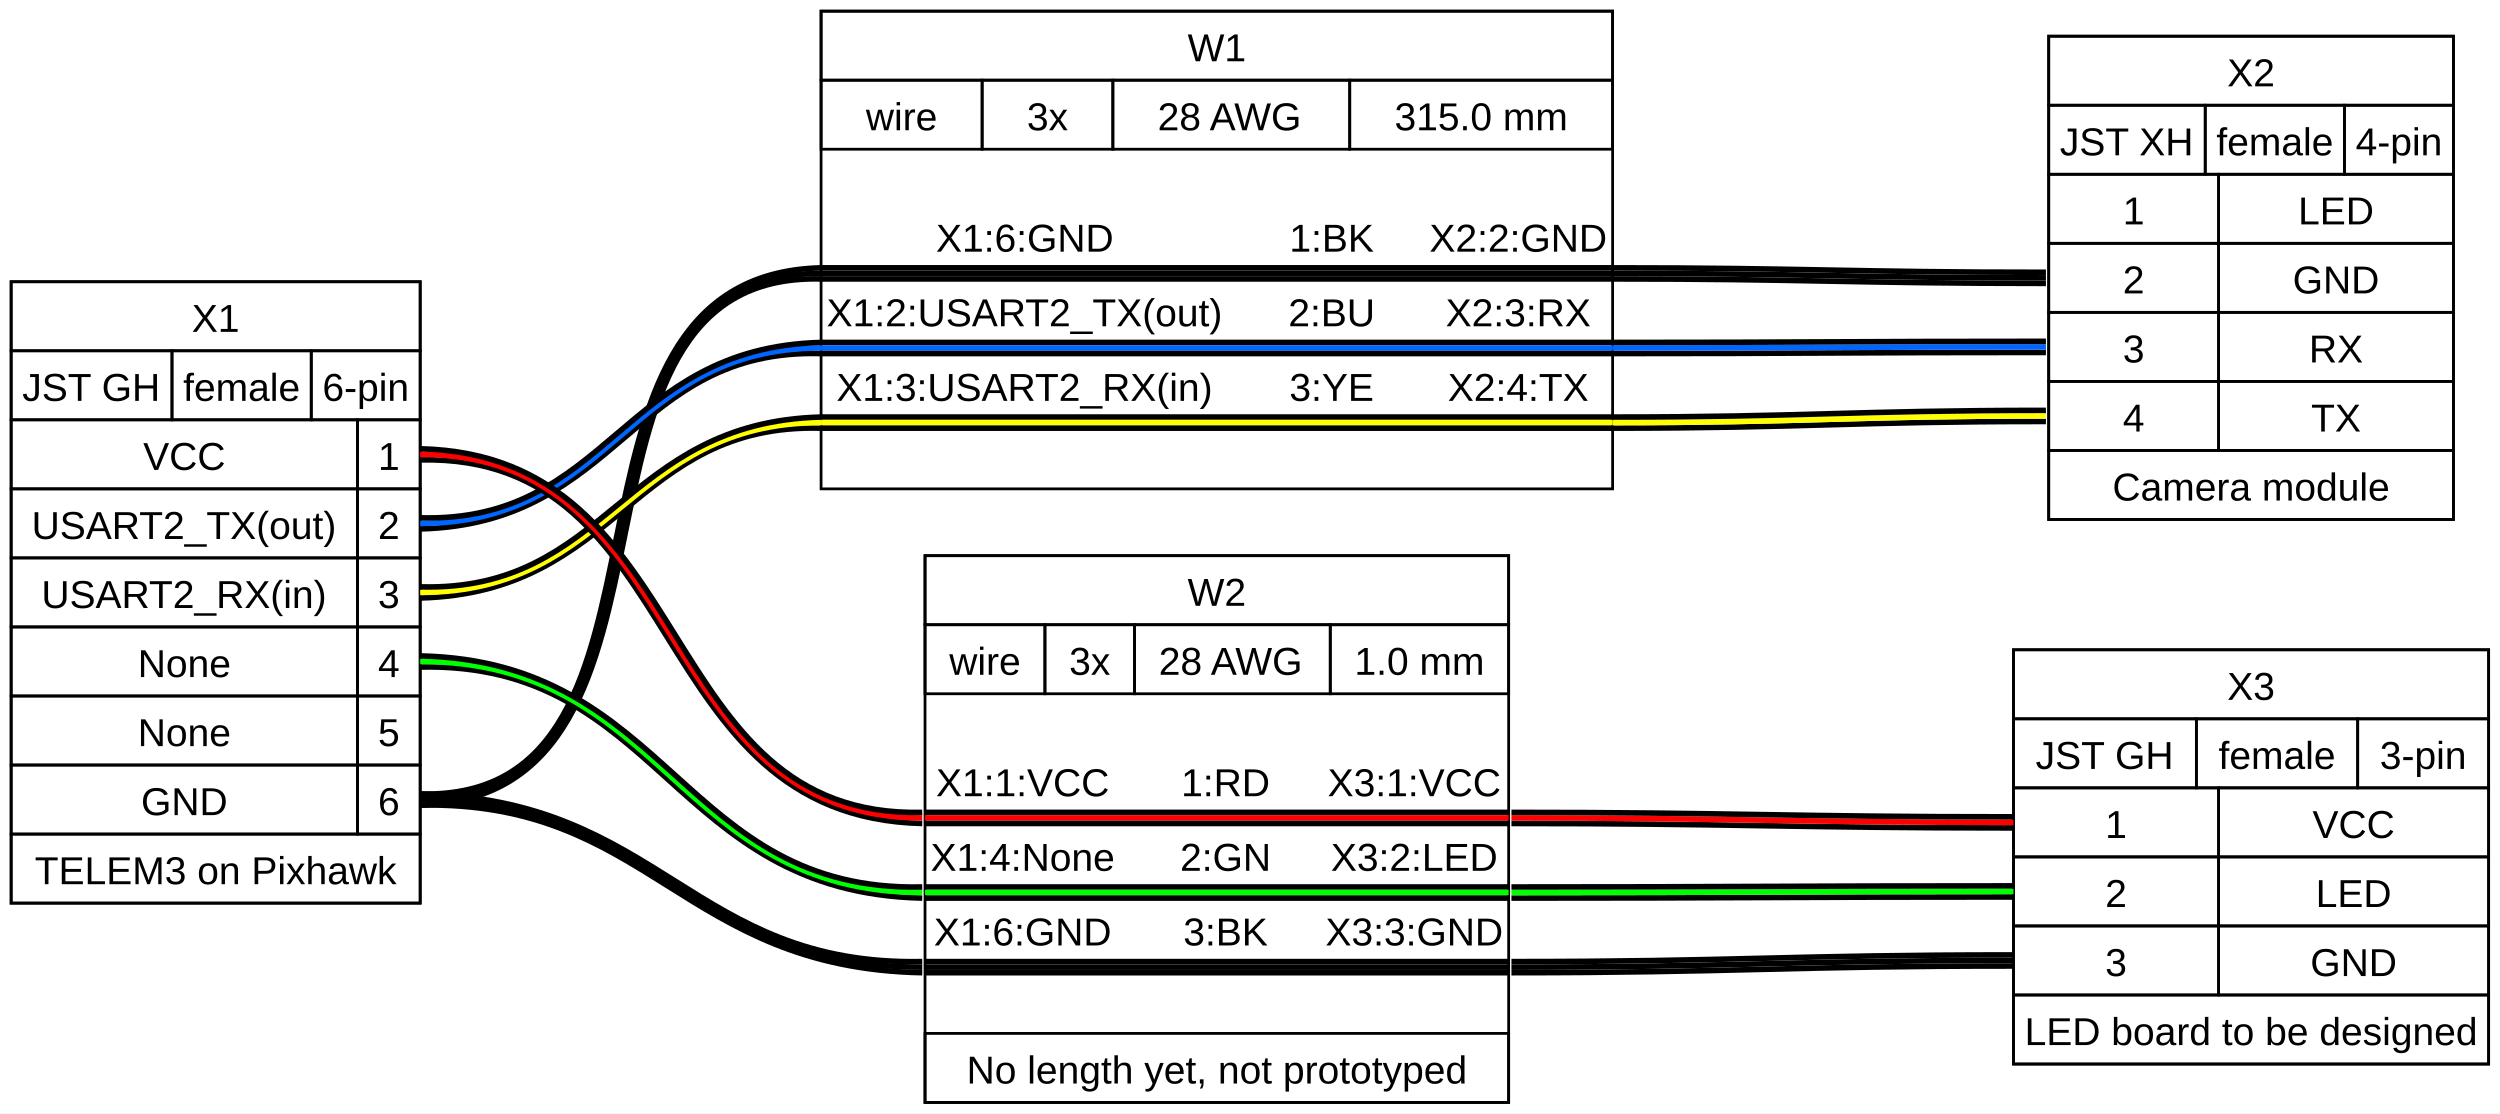
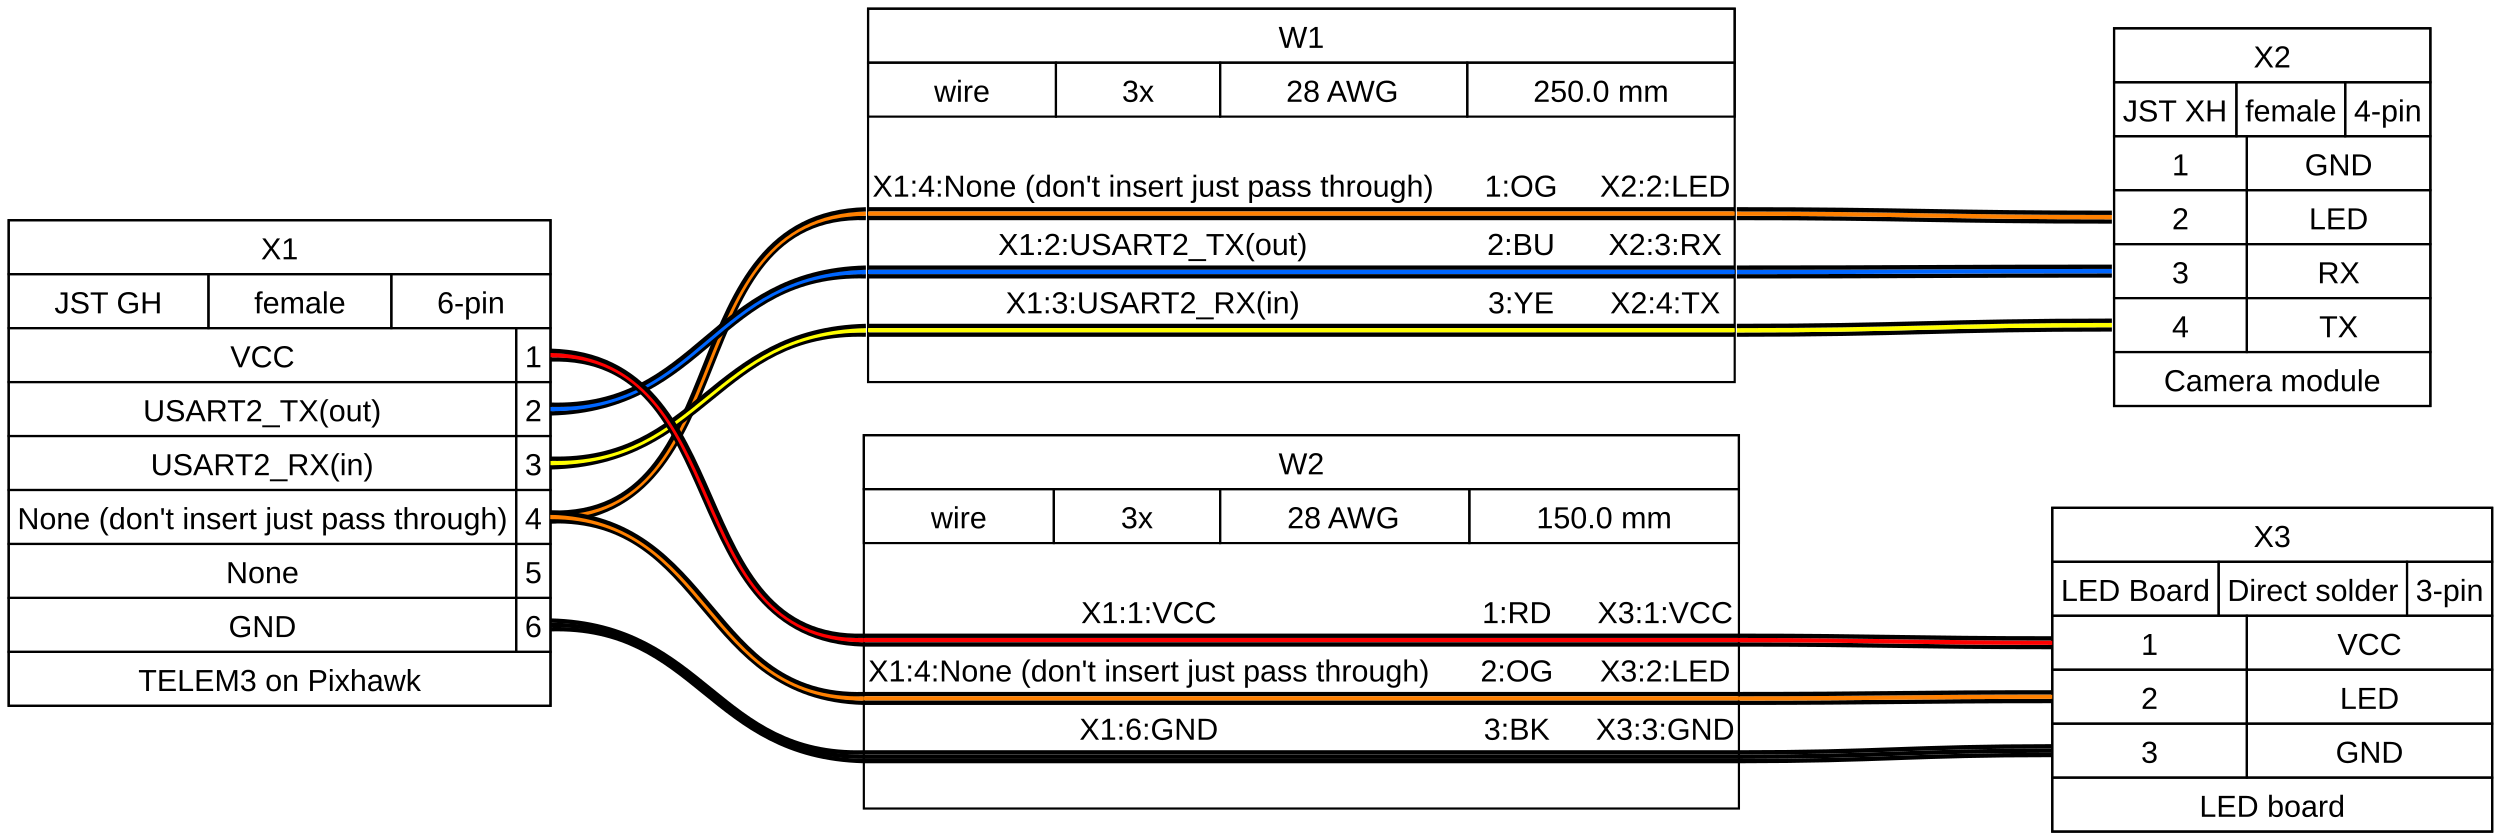
- <svg xmlns="http://www.w3.org/2000/svg" width="898pt" height="400pt" viewBox="0.00 0.00 898.00 400.00">
-   <g id="graph0" class="graph" transform="scale(1 1) rotate(0) translate(4 396)">
-     <polygon fill="#ffffff" stroke="none" points="-4,4 -4,-396 893.92,-396 893.92,4 -4,4" />
+ <svg xmlns="http://www.w3.org/2000/svg" width="1149pt" height="386pt" viewBox="0.00 0.00 1149.00 386.00">
+   <g id="graph0" class="graph" transform="scale(1 1) rotate(0) translate(4 382.2)">
+     <polygon fill="#ffffff" stroke="none" points="-4,4 -4,-382.2 1145.4,-382.2 1145.4,4 -4,4" />
    <g id="node1" class="node">
-       <polygon fill="#ffffff" stroke="black" points="146.93,-294.8 0,-294.8 0,-71.6 146.93,-71.6 146.93,-294.8" />
-       <polygon fill="none" stroke="black" points="0,-270 0,-294.8 146.93,-294.8 146.93,-270 0,-270" />
-       <text xml:space="preserve" text-anchor="start" x="64.9" y="-276.8" font-family="arial" font-size="14.00">X1</text>
-       <polygon fill="none" stroke="black" points="0,-245.2 0,-270 57.78,-270 57.78,-245.2 0,-245.2" />
-       <text xml:space="preserve" text-anchor="start" x="4" y="-252" font-family="arial" font-size="14.00">JST GH</text>
-       <polygon fill="none" stroke="black" points="57.78,-245.2 57.78,-270 107.8,-270 107.8,-245.2 57.78,-245.2" />
-       <text xml:space="preserve" text-anchor="start" x="61.78" y="-252" font-family="arial" font-size="14.00">female</text>
-       <polygon fill="none" stroke="black" points="107.8,-245.2 107.8,-270 146.93,-270 146.93,-245.2 107.8,-245.2" />
-       <text xml:space="preserve" text-anchor="start" x="111.8" y="-252" font-family="arial" font-size="14.00">6-pin</text>
-       <polygon fill="none" stroke="black" points="0,-220.4 0,-245.2 124.42,-245.2 124.42,-220.4 0,-220.4" />
-       <text xml:space="preserve" text-anchor="start" x="47.43" y="-227.2" font-family="arial" font-size="14.00">VCC</text>
-       <polygon fill="none" stroke="black" points="124.42,-220.4 124.42,-245.2 146.93,-245.2 146.93,-220.4 124.42,-220.4" />
-       <text xml:space="preserve" text-anchor="start" x="131.78" y="-227.2" font-family="arial" font-size="14.00">1</text>
-       <polygon fill="none" stroke="black" points="0,-195.6 0,-220.4 124.42,-220.4 124.42,-195.6 0,-195.6" />
-       <text xml:space="preserve" text-anchor="start" x="7.36" y="-202.4" font-family="arial" font-size="14.00">USART2_TX(out)</text>
-       <polygon fill="none" stroke="black" points="124.42,-195.6 124.42,-220.4 146.93,-220.4 146.93,-195.6 124.42,-195.6" />
-       <text xml:space="preserve" text-anchor="start" x="131.78" y="-202.4" font-family="arial" font-size="14.00">2</text>
-       <polygon fill="none" stroke="black" points="0,-170.8 0,-195.6 124.42,-195.6 124.42,-170.8 0,-170.8" />
-       <text xml:space="preserve" text-anchor="start" x="10.87" y="-177.6" font-family="arial" font-size="14.00">USART2_RX(in)</text>
-       <polygon fill="none" stroke="black" points="124.42,-170.8 124.42,-195.6 146.93,-195.6 146.93,-170.8 124.42,-170.8" />
-       <text xml:space="preserve" text-anchor="start" x="131.78" y="-177.6" font-family="arial" font-size="14.00">3</text>
-       <polygon fill="none" stroke="black" points="0,-146 0,-170.8 124.42,-170.8 124.42,-146 0,-146" />
-       <text xml:space="preserve" text-anchor="start" x="45.48" y="-152.8" font-family="arial" font-size="14.00">None</text>
-       <polygon fill="none" stroke="black" points="124.42,-146 124.42,-170.8 146.93,-170.8 146.93,-146 124.42,-146" />
-       <text xml:space="preserve" text-anchor="start" x="131.78" y="-152.8" font-family="arial" font-size="14.00">4</text>
-       <polygon fill="none" stroke="black" points="0,-121.2 0,-146 124.42,-146 124.42,-121.2 0,-121.2" />
-       <text xml:space="preserve" text-anchor="start" x="45.48" y="-128" font-family="arial" font-size="14.00">None</text>
-       <polygon fill="none" stroke="black" points="124.42,-121.2 124.42,-146 146.93,-146 146.93,-121.2 124.42,-121.2" />
-       <text xml:space="preserve" text-anchor="start" x="131.78" y="-128" font-family="arial" font-size="14.00">5</text>
-       <polygon fill="none" stroke="black" points="0,-96.4 0,-121.2 124.42,-121.2 124.42,-96.4 0,-96.4" />
-       <text xml:space="preserve" text-anchor="start" x="46.66" y="-103.2" font-family="arial" font-size="14.00">GND</text>
-       <polygon fill="none" stroke="black" points="124.42,-96.4 124.42,-121.2 146.93,-121.2 146.93,-96.4 124.42,-96.4" />
-       <text xml:space="preserve" text-anchor="start" x="131.78" y="-103.2" font-family="arial" font-size="14.00">6</text>
-       <polygon fill="none" stroke="black" points="0,-71.6 0,-96.4 146.93,-96.4 146.93,-71.6 0,-71.6" />
-       <text xml:space="preserve" text-anchor="start" x="8.49" y="-78.4" font-family="arial" font-size="14.00">TELEM3 on Pixhawk</text>
+       <polygon fill="#ffffff" stroke="black" points="249.02,-281 0,-281 0,-57.8 249.02,-57.8 249.02,-281" />
+       <polygon fill="none" stroke="black" points="0,-256.2 0,-281 249.02,-281 249.02,-256.2 0,-256.2" />
+       <text xml:space="preserve" text-anchor="start" x="115.95" y="-263" font-family="arial" font-size="14.00">X1</text>
+       <polygon fill="none" stroke="black" points="0,-231.4 0,-256.2 91.81,-256.2 91.81,-231.4 0,-231.4" />
+       <text xml:space="preserve" text-anchor="start" x="21.02" y="-238.2" font-family="arial" font-size="14.00">JST GH</text>
+       <polygon fill="none" stroke="black" points="91.81,-231.4 91.81,-256.2 175.86,-256.2 175.86,-231.4 91.81,-231.4" />
+       <text xml:space="preserve" text-anchor="start" x="112.83" y="-238.2" font-family="arial" font-size="14.00">female</text>
+       <polygon fill="none" stroke="black" points="175.86,-231.4 175.86,-256.2 249.02,-256.2 249.02,-231.4 175.86,-231.4" />
+       <text xml:space="preserve" text-anchor="start" x="196.88" y="-238.2" font-family="arial" font-size="14.00">6-pin</text>
+       <polygon fill="none" stroke="black" points="0,-206.6 0,-231.4 233.24,-231.4 233.24,-206.6 0,-206.6" />
+       <text xml:space="preserve" text-anchor="start" x="101.84" y="-213.4" font-family="arial" font-size="14.00">VCC</text>
+       <polygon fill="none" stroke="black" points="233.24,-206.6 233.24,-231.4 249.02,-231.4 249.02,-206.6 233.24,-206.6" />
+       <text xml:space="preserve" text-anchor="start" x="237.24" y="-213.4" font-family="arial" font-size="14.00">1</text>
+       <polygon fill="none" stroke="black" points="0,-181.8 0,-206.6 233.24,-206.6 233.24,-181.8 0,-181.8" />
+       <text xml:space="preserve" text-anchor="start" x="61.77" y="-188.6" font-family="arial" font-size="14.00">USART2_TX(out)</text>
+       <polygon fill="none" stroke="black" points="233.24,-181.8 233.24,-206.6 249.02,-206.6 249.02,-181.8 233.24,-181.8" />
+       <text xml:space="preserve" text-anchor="start" x="237.24" y="-188.6" font-family="arial" font-size="14.00">2</text>
+       <polygon fill="none" stroke="black" points="0,-157 0,-181.8 233.24,-181.8 233.24,-157 0,-157" />
+       <text xml:space="preserve" text-anchor="start" x="65.27" y="-163.8" font-family="arial" font-size="14.00">USART2_RX(in)</text>
+       <polygon fill="none" stroke="black" points="233.24,-157 233.24,-181.8 249.02,-181.8 249.02,-157 233.24,-157" />
+       <text xml:space="preserve" text-anchor="start" x="237.24" y="-163.8" font-family="arial" font-size="14.00">3</text>
+       <polygon fill="none" stroke="black" points="0,-132.2 0,-157 233.24,-157 233.24,-132.2 0,-132.2" />
+       <text xml:space="preserve" text-anchor="start" x="4" y="-139" font-family="arial" font-size="14.00">None (don't insert just pass through)</text>
+       <polygon fill="none" stroke="black" points="233.24,-132.2 233.24,-157 249.02,-157 249.02,-132.2 233.24,-132.2" />
+       <text xml:space="preserve" text-anchor="start" x="237.24" y="-139" font-family="arial" font-size="14.00">4</text>
+       <polygon fill="none" stroke="black" points="0,-107.4 0,-132.2 233.24,-132.2 233.24,-107.4 0,-107.4" />
+       <text xml:space="preserve" text-anchor="start" x="99.88" y="-114.2" font-family="arial" font-size="14.00">None</text>
+       <polygon fill="none" stroke="black" points="233.24,-107.4 233.24,-132.2 249.02,-132.2 249.02,-107.4 233.24,-107.4" />
+       <text xml:space="preserve" text-anchor="start" x="237.24" y="-114.2" font-family="arial" font-size="14.00">5</text>
+       <polygon fill="none" stroke="black" points="0,-82.6 0,-107.4 233.24,-107.4 233.24,-82.6 0,-82.6" />
+       <text xml:space="preserve" text-anchor="start" x="101.06" y="-89.4" font-family="arial" font-size="14.00">GND</text>
+       <polygon fill="none" stroke="black" points="233.24,-82.6 233.24,-107.4 249.02,-107.4 249.02,-82.6 233.24,-82.6" />
+       <text xml:space="preserve" text-anchor="start" x="237.24" y="-89.4" font-family="arial" font-size="14.00">6</text>
+       <polygon fill="none" stroke="black" points="0,-57.8 0,-82.6 249.02,-82.6 249.02,-57.8 0,-57.8" />
+       <text xml:space="preserve" text-anchor="start" x="59.54" y="-64.6" font-family="arial" font-size="14.00">TELEM3 on Pixhawk</text>
    </g>
    <g id="node4" class="node">
-       <polygon fill="#ffffff" stroke="black" points="575.25,-392 290.93,-392 290.93,-220.4 575.25,-220.4 575.25,-392" />
-       <polygon fill="none" stroke="black" points="290.93,-367.2 290.93,-392 575.25,-392 575.25,-367.2 290.93,-367.2" />
-       <text xml:space="preserve" text-anchor="start" x="422.59" y="-374" font-family="arial" font-size="14.00">W1</text>
-       <polygon fill="none" stroke="black" points="290.93,-342.4 290.93,-367.2 348.78,-367.2 348.78,-342.4 290.93,-342.4" />
-       <text xml:space="preserve" text-anchor="start" x="307.02" y="-349.2" font-family="arial" font-size="14.00">wire</text>
-       <polygon fill="none" stroke="black" points="348.78,-342.4 348.78,-367.2 395.74,-367.2 395.74,-342.4 348.78,-342.4" />
-       <text xml:space="preserve" text-anchor="start" x="364.87" y="-349.2" font-family="arial" font-size="14.00">3x</text>
-       <polygon fill="none" stroke="black" points="395.74,-342.4 395.74,-367.2 480.82,-367.2 480.82,-342.4 395.74,-342.4" />
-       <text xml:space="preserve" text-anchor="start" x="411.83" y="-349.2" font-family="arial" font-size="14.00">28 AWG</text>
-       <polygon fill="none" stroke="black" points="480.82,-342.4 480.82,-367.2 575.25,-367.2 575.25,-342.4 480.82,-342.4" />
-       <text xml:space="preserve" text-anchor="start" x="496.91" y="-349.2" font-family="arial" font-size="14.00">315.0 mm</text>
-       <text xml:space="preserve" text-anchor="start" x="360.23" y="-326.4" font-family="arial" font-size="14.00"> </text>
-       <text xml:space="preserve" text-anchor="start" x="332.22" y="-305.6" font-family="arial" font-size="14.00">X1:6:GND</text>
-       <text xml:space="preserve" text-anchor="start" x="439.7" y="-305.6" font-family="arial" font-size="14.00">     1:BK    </text>
-       <text xml:space="preserve" text-anchor="start" x="509.45" y="-305.6" font-family="arial" font-size="14.00">X2:2:GND</text>
-       <polygon fill="#000000" stroke="none" points="290.93,-298.8 290.93,-300.8 575.25,-300.8 575.25,-298.8 290.93,-298.8" />
-       <polygon fill="#000000" stroke="none" points="290.93,-296.8 290.93,-298.8 575.25,-298.8 575.25,-296.8 290.93,-296.8" />
-       <polygon fill="#000000" stroke="none" points="290.93,-294.8 290.93,-296.8 575.25,-296.8 575.25,-294.8 290.93,-294.8" />
-       <text xml:space="preserve" text-anchor="start" x="292.93" y="-278.8" font-family="arial" font-size="14.00">X1:2:USART2_TX(out)</text>
-       <text xml:space="preserve" text-anchor="start" x="439.32" y="-278.8" font-family="arial" font-size="14.00">     2:BU    </text>
-       <text xml:space="preserve" text-anchor="start" x="515.28" y="-278.8" font-family="arial" font-size="14.00">X2:3:RX</text>
-       <polygon fill="#000000" stroke="none" points="290.93,-272 290.93,-274 575.25,-274 575.25,-272 290.93,-272" />
-       <polygon fill="#0066ff" stroke="none" points="290.93,-270 290.93,-272 575.25,-272 575.25,-270 290.93,-270" />
-       <polygon fill="#000000" stroke="none" points="290.93,-268 290.93,-270 575.25,-270 575.25,-268 290.93,-268" />
-       <text xml:space="preserve" text-anchor="start" x="296.43" y="-252" font-family="arial" font-size="14.00">X1:3:USART2_RX(in)</text>
-       <text xml:space="preserve" text-anchor="start" x="439.7" y="-252" font-family="arial" font-size="14.00">     3:YE    </text>
-       <text xml:space="preserve" text-anchor="start" x="516.06" y="-252" font-family="arial" font-size="14.00">X2:4:TX</text>
-       <polygon fill="#000000" stroke="none" points="290.93,-245.2 290.93,-247.2 575.25,-247.2 575.25,-245.2 290.93,-245.2" />
-       <polygon fill="#ffff00" stroke="none" points="290.93,-243.2 290.93,-245.2 575.25,-245.2 575.25,-243.2 290.93,-243.2" />
-       <polygon fill="#000000" stroke="none" points="290.93,-241.2 290.93,-243.2 575.25,-243.2 575.25,-241.2 290.93,-241.2" />
-       <text xml:space="preserve" text-anchor="start" x="360.23" y="-225.2" font-family="arial" font-size="14.00"> </text>
+       <polygon fill="#ffffff" stroke="black" points="793.27,-378.2 394.96,-378.2 394.96,-206.6 793.27,-206.6 793.27,-378.2" />
+       <polygon fill="none" stroke="black" points="394.96,-353.4 394.96,-378.2 793.27,-378.2 793.27,-353.4 394.96,-353.4" />
+       <text xml:space="preserve" text-anchor="start" x="583.62" y="-360.2" font-family="arial" font-size="14.00">W1</text>
+       <polygon fill="none" stroke="black" points="394.96,-328.6 394.96,-353.4 481.31,-353.4 481.31,-328.6 394.96,-328.6" />
+       <text xml:space="preserve" text-anchor="start" x="425.3" y="-335.4" font-family="arial" font-size="14.00">wire</text>
+       <polygon fill="none" stroke="black" points="481.31,-328.6 481.31,-353.4 556.77,-353.4 556.77,-328.6 481.31,-328.6" />
+       <text xml:space="preserve" text-anchor="start" x="511.65" y="-335.4" font-family="arial" font-size="14.00">3x</text>
+       <polygon fill="none" stroke="black" points="556.77,-328.6 556.77,-353.4 670.35,-353.4 670.35,-328.6 556.77,-328.6" />
+       <text xml:space="preserve" text-anchor="start" x="587.11" y="-335.4" font-family="arial" font-size="14.00">28 AWG</text>
+       <polygon fill="none" stroke="black" points="670.35,-328.6 670.35,-353.4 793.27,-353.4 793.27,-328.6 670.35,-328.6" />
+       <text xml:space="preserve" text-anchor="start" x="700.69" y="-335.4" font-family="arial" font-size="14.00">250.0 mm</text>
+       <text xml:space="preserve" text-anchor="start" x="522.04" y="-312.6" font-family="arial" font-size="14.00"> </text>
+       <text xml:space="preserve" text-anchor="start" x="396.96" y="-291.8" font-family="arial" font-size="14.00">X1:4:None (don't insert just pass through)</text>
+       <text xml:space="preserve" text-anchor="start" x="658.89" y="-291.8" font-family="arial" font-size="14.00">     1:OG    </text>
+       <text xml:space="preserve" text-anchor="start" x="731.35" y="-291.8" font-family="arial" font-size="14.00">X2:2:LED</text>
+       <polygon fill="#000000" stroke="none" points="394.96,-285 394.96,-287 793.27,-287 793.27,-285 394.96,-285" />
+       <polygon fill="#ff8000" stroke="none" points="394.96,-283 394.96,-285 793.27,-285 793.27,-283 394.96,-283" />
+       <polygon fill="#000000" stroke="none" points="394.96,-281 394.96,-283 793.27,-283 793.27,-281 394.96,-281" />
+       <text xml:space="preserve" text-anchor="start" x="454.73" y="-265" font-family="arial" font-size="14.00">X1:2:USART2_TX(out)</text>
+       <text xml:space="preserve" text-anchor="start" x="660.05" y="-265" font-family="arial" font-size="14.00">     2:BU    </text>
+       <text xml:space="preserve" text-anchor="start" x="735.24" y="-265" font-family="arial" font-size="14.00">X2:3:RX</text>
+       <polygon fill="#000000" stroke="none" points="394.96,-258.2 394.96,-260.2 793.27,-260.2 793.27,-258.2 394.96,-258.2" />
+       <polygon fill="#0066ff" stroke="none" points="394.96,-256.2 394.96,-258.2 793.27,-258.2 793.27,-256.2 394.96,-256.2" />
+       <polygon fill="#000000" stroke="none" points="394.96,-254.2 394.96,-256.2 793.27,-256.2 793.27,-254.2 394.96,-254.2" />
+       <text xml:space="preserve" text-anchor="start" x="458.24" y="-238.2" font-family="arial" font-size="14.00">X1:3:USART2_RX(in)</text>
+       <text xml:space="preserve" text-anchor="start" x="660.44" y="-238.2" font-family="arial" font-size="14.00">     3:YE    </text>
+       <text xml:space="preserve" text-anchor="start" x="736.02" y="-238.2" font-family="arial" font-size="14.00">X2:4:TX</text>
+       <polygon fill="#000000" stroke="none" points="394.96,-231.4 394.96,-233.4 793.27,-233.4 793.27,-231.4 394.96,-231.4" />
+       <polygon fill="#ffff00" stroke="none" points="394.96,-229.4 394.96,-231.4 793.27,-231.4 793.27,-229.4 394.96,-229.4" />
+       <polygon fill="#000000" stroke="none" points="394.96,-227.4 394.96,-229.4 793.27,-229.4 793.27,-227.4 394.96,-227.4" />
+       <text xml:space="preserve" text-anchor="start" x="522.04" y="-211.4" font-family="arial" font-size="14.00"> </text>
    </g>
    <g id="edge1" class="edge">
-       <path fill="none" stroke="#000000" stroke-width="2" d="M146.93,-106.8C254.42,-109.47 187.21,-298.47 290.93,-295.8" />
-       <path fill="none" stroke="#000000" stroke-width="2" d="M146.93,-108.8C252.53,-108.8 185.33,-297.8 290.93,-297.8" />
-       <path fill="none" stroke="#000000" stroke-width="2" d="M146.93,-110.8C250.65,-108.13 183.44,-297.13 290.93,-299.8" />
+       <path fill="none" stroke="#000000" stroke-width="2" d="M249.02,-142.6C340.34,-145.07 306.53,-284.47 393.96,-282" />
+       <path fill="none" stroke="#ff8000" stroke-width="2" d="M249.02,-144.6C338.4,-144.6 304.59,-284 393.96,-284" />
+       <path fill="none" stroke="#000000" stroke-width="2" d="M249.02,-146.6C336.46,-144.13 302.64,-283.53 393.96,-286" />
    </g>
    <g id="edge3" class="edge">
-       <path fill="none" stroke="#000000" stroke-width="2" d="M146.93,-206C218.78,-207.86 223.07,-270.86 290.93,-269" />
-       <path fill="none" stroke="#0066ff" stroke-width="2" d="M146.93,-208C216.79,-208 221.07,-271 290.93,-271" />
-       <path fill="none" stroke="#000000" stroke-width="2" d="M146.93,-210C214.79,-208.14 219.08,-271.14 290.93,-273" />
+       <path fill="none" stroke="#000000" stroke-width="2" d="M249.02,-192.2C321.26,-194.06 325.72,-257.06 393.96,-255.2" />
+       <path fill="none" stroke="#0066ff" stroke-width="2" d="M249.02,-194.2C319.26,-194.2 323.72,-257.2 393.96,-257.2" />
+       <path fill="none" stroke="#000000" stroke-width="2" d="M249.02,-196.2C317.27,-194.34 321.73,-257.34 393.96,-259.2" />
    </g>
    <g id="edge5" class="edge">
-       <path fill="none" stroke="#000000" stroke-width="2" d="M146.93,-181.2C218.43,-183.04 223.42,-244.04 290.93,-242.2" />
-       <path fill="none" stroke="#ffff00" stroke-width="2" d="M146.93,-183.2C216.44,-183.2 221.43,-244.2 290.93,-244.2" />
-       <path fill="none" stroke="#000000" stroke-width="2" d="M146.93,-185.2C214.44,-183.36 219.43,-244.36 290.93,-246.2" />
+       <path fill="none" stroke="#000000" stroke-width="2" d="M249.02,-167.4C320.91,-169.23 326.06,-230.23 393.96,-228.4" />
+       <path fill="none" stroke="#ffff00" stroke-width="2" d="M249.02,-169.4C318.91,-169.4 324.07,-230.4 393.96,-230.4" />
+       <path fill="none" stroke="#000000" stroke-width="2" d="M249.02,-171.4C316.92,-169.57 322.08,-230.57 393.96,-232.4" />
    </g>
    <g id="node5" class="node">
-       <polygon fill="#ffffff" stroke="black" points="537.91,-196.4 328.27,-196.4 328.27,0 537.91,0 537.91,-196.4" />
-       <polygon fill="none" stroke="black" points="328.27,-171.6 328.27,-196.4 537.91,-196.4 537.91,-171.6 328.27,-171.6" />
-       <text xml:space="preserve" text-anchor="start" x="422.59" y="-178.4" font-family="arial" font-size="14.00">W2</text>
-       <polygon fill="none" stroke="black" points="328.27,-146.8 328.27,-171.6 371.34,-171.6 371.34,-146.8 328.27,-146.8" />
-       <text xml:space="preserve" text-anchor="start" x="336.97" y="-153.6" font-family="arial" font-size="14.00">wire</text>
-       <polygon fill="none" stroke="black" points="371.34,-146.8 371.34,-171.6 403.53,-171.6 403.53,-146.8 371.34,-146.8" />
-       <text xml:space="preserve" text-anchor="start" x="380.04" y="-153.6" font-family="arial" font-size="14.00">3x</text>
-       <polygon fill="none" stroke="black" points="403.53,-146.8 403.53,-171.6 473.83,-171.6 473.83,-146.8 403.53,-146.8" />
-       <text xml:space="preserve" text-anchor="start" x="412.23" y="-153.6" font-family="arial" font-size="14.00">28 AWG</text>
-       <polygon fill="none" stroke="black" points="473.83,-146.8 473.83,-171.6 537.91,-171.6 537.91,-146.8 473.83,-146.8" />
-       <text xml:space="preserve" text-anchor="start" x="482.53" y="-153.6" font-family="arial" font-size="14.00">1.0 mm</text>
-       <text xml:space="preserve" text-anchor="start" x="359.46" y="-130.8" font-family="arial" font-size="14.00"> </text>
-       <text xml:space="preserve" text-anchor="start" x="332.22" y="-110" font-family="arial" font-size="14.00">X1:1:VCC</text>
-       <text xml:space="preserve" text-anchor="start" x="400.82" y="-110" font-family="arial" font-size="14.00">     1:RD    </text>
-       <text xml:space="preserve" text-anchor="start" x="472.89" y="-110" font-family="arial" font-size="14.00">X3:1:VCC</text>
-       <polygon fill="#000000" stroke="none" points="328.27,-103.2 328.27,-105.2 537.91,-105.2 537.91,-103.2 328.27,-103.2" />
-       <polygon fill="#ff0000" stroke="none" points="328.27,-101.2 328.27,-103.2 537.91,-103.2 537.91,-101.2 328.27,-101.2" />
-       <polygon fill="#000000" stroke="none" points="328.27,-99.2 328.27,-101.2 537.91,-101.2 537.91,-99.2 328.27,-99.2" />
-       <text xml:space="preserve" text-anchor="start" x="330.27" y="-83.2" font-family="arial" font-size="14.00">X1:4:None</text>
-       <text xml:space="preserve" text-anchor="start" x="400.43" y="-83.2" font-family="arial" font-size="14.00">     2:GN    </text>
-       <text xml:space="preserve" text-anchor="start" x="474.05" y="-83.2" font-family="arial" font-size="14.00">X3:2:LED</text>
-       <polygon fill="#000000" stroke="none" points="328.27,-76.4 328.27,-78.4 537.91,-78.4 537.91,-76.4 328.27,-76.4" />
-       <polygon fill="#00ff00" stroke="none" points="328.27,-74.4 328.27,-76.4 537.91,-76.4 537.91,-74.4 328.27,-74.4" />
-       <polygon fill="#000000" stroke="none" points="328.27,-72.4 328.27,-74.4 537.91,-74.4 537.91,-72.4 328.27,-72.4" />
-       <text xml:space="preserve" text-anchor="start" x="331.45" y="-56.4" font-family="arial" font-size="14.00">X1:6:GND</text>
-       <text xml:space="preserve" text-anchor="start" x="401.59" y="-56.4" font-family="arial" font-size="14.00">     3:BK    </text>
-       <text xml:space="preserve" text-anchor="start" x="472.11" y="-56.4" font-family="arial" font-size="14.00">X3:3:GND</text>
-       <polygon fill="#000000" stroke="none" points="328.27,-49.6 328.27,-51.6 537.91,-51.6 537.91,-49.6 328.27,-49.6" />
-       <polygon fill="#000000" stroke="none" points="328.27,-47.6 328.27,-49.6 537.91,-49.6 537.91,-47.6 328.27,-47.6" />
-       <polygon fill="#000000" stroke="none" points="328.27,-45.6 328.27,-47.6 537.91,-47.6 537.91,-45.6 328.27,-45.6" />
-       <text xml:space="preserve" text-anchor="start" x="359.46" y="-29.6" font-family="arial" font-size="14.00"> </text>
-       <polygon fill="none" stroke="black" points="328.27,0 328.27,-24.8 537.91,-24.8 537.91,0 328.27,0" />
-       <text xml:space="preserve" text-anchor="start" x="343.2" y="-6.8" font-family="arial" font-size="14.00">No length yet, not prototyped</text>
+       <polygon fill="#ffffff" stroke="black" points="795.21,-182.2 393.02,-182.2 393.02,-10.6 795.21,-10.6 795.21,-182.2" />
+       <polygon fill="none" stroke="black" points="393.02,-157.4 393.02,-182.2 795.21,-182.2 795.21,-157.4 393.02,-157.4" />
+       <text xml:space="preserve" text-anchor="start" x="583.62" y="-164.2" font-family="arial" font-size="14.00">W2</text>
+       <polygon fill="none" stroke="black" points="393.02,-132.6 393.02,-157.4 480.34,-157.4 480.34,-132.6 393.02,-132.6" />
+       <text xml:space="preserve" text-anchor="start" x="423.85" y="-139.4" font-family="arial" font-size="14.00">wire</text>
+       <polygon fill="none" stroke="black" points="480.34,-132.6 480.34,-157.4 556.77,-157.4 556.77,-132.6 480.34,-132.6" />
+       <text xml:space="preserve" text-anchor="start" x="511.16" y="-139.4" font-family="arial" font-size="14.00">3x</text>
+       <polygon fill="none" stroke="black" points="556.77,-132.6 556.77,-157.4 671.32,-157.4 671.32,-132.6 556.77,-132.6" />
+       <text xml:space="preserve" text-anchor="start" x="587.59" y="-139.4" font-family="arial" font-size="14.00">28 AWG</text>
+       <polygon fill="none" stroke="black" points="671.32,-132.6 671.32,-157.4 795.21,-157.4 795.21,-132.6 671.32,-132.6" />
+       <text xml:space="preserve" text-anchor="start" x="702.14" y="-139.4" font-family="arial" font-size="14.00">150.0 mm</text>
+       <text xml:space="preserve" text-anchor="start" x="520.1" y="-116.6" font-family="arial" font-size="14.00"> </text>
+       <text xml:space="preserve" text-anchor="start" x="492.86" y="-95.8" font-family="arial" font-size="14.00">X1:1:VCC</text>
+       <text xml:space="preserve" text-anchor="start" x="657.73" y="-95.8" font-family="arial" font-size="14.00">     1:RD    </text>
+       <text xml:space="preserve" text-anchor="start" x="730.19" y="-95.8" font-family="arial" font-size="14.00">X3:1:VCC</text>
+       <polygon fill="#000000" stroke="none" points="393.02,-89 393.02,-91 795.21,-91 795.21,-89 393.02,-89" />
+       <polygon fill="#ff0000" stroke="none" points="393.02,-87 393.02,-89 795.21,-89 795.21,-87 393.02,-87" />
+       <polygon fill="#000000" stroke="none" points="393.02,-85 393.02,-87 795.21,-87 795.21,-85 393.02,-85" />
+       <text xml:space="preserve" text-anchor="start" x="395.02" y="-69" font-family="arial" font-size="14.00">X1:4:None (don't insert just pass through)</text>
+       <text xml:space="preserve" text-anchor="start" x="656.95" y="-69" font-family="arial" font-size="14.00">     2:OG    </text>
+       <text xml:space="preserve" text-anchor="start" x="731.35" y="-69" font-family="arial" font-size="14.00">X3:2:LED</text>
+       <polygon fill="#000000" stroke="none" points="393.02,-62.2 393.02,-64.2 795.21,-64.2 795.21,-62.2 393.02,-62.2" />
+       <polygon fill="#ff8000" stroke="none" points="393.02,-60.2 393.02,-62.2 795.21,-62.2 795.21,-60.2 393.02,-60.2" />
+       <polygon fill="#000000" stroke="none" points="393.02,-58.2 393.02,-60.2 795.21,-60.2 795.21,-58.2 393.02,-58.2" />
+       <text xml:space="preserve" text-anchor="start" x="492.09" y="-42.2" font-family="arial" font-size="14.00">X1:6:GND</text>
+       <text xml:space="preserve" text-anchor="start" x="658.5" y="-42.2" font-family="arial" font-size="14.00">     3:BK    </text>
+       <text xml:space="preserve" text-anchor="start" x="729.41" y="-42.2" font-family="arial" font-size="14.00">X3:3:GND</text>
+       <polygon fill="#000000" stroke="none" points="393.02,-35.4 393.02,-37.4 795.21,-37.4 795.21,-35.4 393.02,-35.4" />
+       <polygon fill="#000000" stroke="none" points="393.02,-33.4 393.02,-35.4 795.21,-35.4 795.21,-33.4 393.02,-33.4" />
+       <polygon fill="#000000" stroke="none" points="393.02,-31.4 393.02,-33.4 795.21,-33.4 795.21,-31.4 393.02,-31.4" />
+       <text xml:space="preserve" text-anchor="start" x="520.1" y="-15.4" font-family="arial" font-size="14.00"> </text>
    </g>
    <g id="edge7" class="edge">
-       <path fill="none" stroke="#000000" stroke-width="2" d="M146.93,-230.8C243.91,-233.07 226.33,-102.47 327.27,-100.2" />
-       <path fill="none" stroke="#ff0000" stroke-width="2" d="M146.93,-232.8C245.89,-232.8 228.31,-102.2 327.27,-102.2" />
-       <path fill="none" stroke="#000000" stroke-width="2" d="M146.93,-234.8C247.87,-232.53 230.29,-101.93 327.27,-104.2" />
+       <path fill="none" stroke="#000000" stroke-width="2" d="M249.02,-217C333.59,-219.43 304.55,-88.43 393.02,-86" />
+       <path fill="none" stroke="#ff0000" stroke-width="2" d="M249.02,-219C335.54,-219 306.5,-88 393.02,-88" />
+       <path fill="none" stroke="#000000" stroke-width="2" d="M249.02,-221C337.5,-218.57 308.46,-87.57 393.02,-90" />
    </g>
    <g id="edge9" class="edge">
-       <path fill="none" stroke="#000000" stroke-width="2" d="M146.93,-156.4C233.16,-158.31 237.04,-75.31 327.27,-73.4" />
-       <path fill="none" stroke="#00ff00" stroke-width="2" d="M146.93,-158.4C235.16,-158.4 239.04,-75.4 327.27,-75.4" />
-       <path fill="none" stroke="#000000" stroke-width="2" d="M146.93,-160.4C237.16,-158.49 241.03,-75.49 327.27,-77.4" />
+       <path fill="none" stroke="#000000" stroke-width="2" d="M249.02,-142.6C320.98,-144.69 317.07,-61.29 393.02,-59.2" />
+       <path fill="none" stroke="#ff8000" stroke-width="2" d="M249.02,-144.6C322.98,-144.6 319.06,-61.2 393.02,-61.2" />
+       <path fill="none" stroke="#000000" stroke-width="2" d="M249.02,-146.6C324.98,-144.51 321.06,-61.11 393.02,-63.2" />
    </g>
    <g id="edge11" class="edge">
-       <path fill="none" stroke="#000000" stroke-width="2" d="M146.93,-106.8C229.46,-108.43 240.81,-48.23 327.27,-46.6" />
-       <path fill="none" stroke="#000000" stroke-width="2" d="M146.93,-108.8C231.43,-108.8 242.77,-48.6 327.27,-48.6" />
-       <path fill="none" stroke="#000000" stroke-width="2" d="M146.93,-110.8C233.39,-109.17 244.74,-48.97 327.27,-50.6" />
+       <path fill="none" stroke="#000000" stroke-width="2" d="M249.02,-93C316.47,-94.83 321.59,-34.23 393.02,-32.4" />
+       <path fill="none" stroke="#000000" stroke-width="2" d="M249.02,-95C318.46,-95 323.59,-34.4 393.02,-34.4" />
+       <path fill="none" stroke="#000000" stroke-width="2" d="M249.02,-97C320.45,-95.17 325.58,-34.57 393.02,-36.4" />
    </g>
    <g id="node2" class="node">
-       <polygon fill="#ffffff" stroke="black" points="877.27,-383 731.9,-383 731.9,-209.4 877.27,-209.4 877.27,-383" />
-       <polygon fill="none" stroke="black" points="731.9,-358.2 731.9,-383 877.27,-383 877.27,-358.2 731.9,-358.2" />
-       <text xml:space="preserve" text-anchor="start" x="796.02" y="-365" font-family="arial" font-size="14.00">X2</text>
-       <polygon fill="none" stroke="black" points="731.9,-333.4 731.9,-358.2 788.12,-358.2 788.12,-333.4 731.9,-333.4" />
-       <text xml:space="preserve" text-anchor="start" x="735.9" y="-340.2" font-family="arial" font-size="14.00">JST XH</text>
-       <polygon fill="none" stroke="black" points="788.12,-333.4 788.12,-358.2 838.14,-358.2 838.14,-333.4 788.12,-333.4" />
-       <text xml:space="preserve" text-anchor="start" x="792.12" y="-340.2" font-family="arial" font-size="14.00">female</text>
-       <polygon fill="none" stroke="black" points="838.14,-333.4 838.14,-358.2 877.27,-358.2 877.27,-333.4 838.14,-333.4" />
-       <text xml:space="preserve" text-anchor="start" x="842.14" y="-340.2" font-family="arial" font-size="14.00">4-pin</text>
-       <polygon fill="none" stroke="black" points="731.9,-308.6 731.9,-333.4 792.92,-333.4 792.92,-308.6 731.9,-308.6" />
-       <text xml:space="preserve" text-anchor="start" x="758.52" y="-315.4" font-family="arial" font-size="14.00">1</text>
-       <polygon fill="none" stroke="black" points="792.92,-308.6 792.92,-333.4 877.27,-333.4 877.27,-308.6 792.92,-308.6" />
-       <text xml:space="preserve" text-anchor="start" x="821.48" y="-315.4" font-family="arial" font-size="14.00">LED</text>
-       <polygon fill="none" stroke="black" points="731.9,-283.8 731.9,-308.6 792.92,-308.6 792.92,-283.8 731.9,-283.8" />
-       <text xml:space="preserve" text-anchor="start" x="758.52" y="-290.6" font-family="arial" font-size="14.00">2</text>
-       <polygon fill="none" stroke="black" points="792.92,-283.8 792.92,-308.6 877.27,-308.6 877.27,-283.8 792.92,-283.8" />
-       <text xml:space="preserve" text-anchor="start" x="819.54" y="-290.6" font-family="arial" font-size="14.00">GND</text>
-       <polygon fill="none" stroke="black" points="731.9,-259 731.9,-283.8 792.92,-283.8 792.92,-259 731.9,-259" />
-       <text xml:space="preserve" text-anchor="start" x="758.52" y="-265.8" font-family="arial" font-size="14.00">3</text>
-       <polygon fill="none" stroke="black" points="792.92,-259 792.92,-283.8 877.27,-283.8 877.27,-259 792.92,-259" />
-       <text xml:space="preserve" text-anchor="start" x="825.37" y="-265.8" font-family="arial" font-size="14.00">RX</text>
-       <polygon fill="none" stroke="black" points="731.9,-234.2 731.9,-259 792.92,-259 792.92,-234.2 731.9,-234.2" />
-       <text xml:space="preserve" text-anchor="start" x="758.52" y="-241" font-family="arial" font-size="14.00">4</text>
-       <polygon fill="none" stroke="black" points="792.92,-234.2 792.92,-259 877.27,-259 877.27,-234.2 792.92,-234.2" />
-       <text xml:space="preserve" text-anchor="start" x="826.15" y="-241" font-family="arial" font-size="14.00">TX</text>
-       <polygon fill="none" stroke="black" points="731.9,-209.4 731.9,-234.2 877.27,-234.2 877.27,-209.4 731.9,-209.4" />
-       <text xml:space="preserve" text-anchor="start" x="754.78" y="-216.2" font-family="arial" font-size="14.00">Camera module</text>
+       <polygon fill="#ffffff" stroke="black" points="1113,-369.2 967.62,-369.2 967.62,-195.6 1113,-195.6 1113,-369.2" />
+       <polygon fill="none" stroke="black" points="967.62,-344.4 967.62,-369.2 1113,-369.2 1113,-344.4 967.62,-344.4" />
+       <text xml:space="preserve" text-anchor="start" x="1031.75" y="-351.2" font-family="arial" font-size="14.00">X2</text>
+       <polygon fill="none" stroke="black" points="967.62,-319.6 967.62,-344.4 1023.85,-344.4 1023.85,-319.6 967.62,-319.6" />
+       <text xml:space="preserve" text-anchor="start" x="971.62" y="-326.4" font-family="arial" font-size="14.00">JST XH</text>
+       <polygon fill="none" stroke="black" points="1023.85,-319.6 1023.85,-344.4 1073.87,-344.4 1073.87,-319.6 1023.85,-319.6" />
+       <text xml:space="preserve" text-anchor="start" x="1027.85" y="-326.4" font-family="arial" font-size="14.00">female</text>
+       <polygon fill="none" stroke="black" points="1073.87,-319.6 1073.87,-344.4 1113,-344.4 1113,-319.6 1073.87,-319.6" />
+       <text xml:space="preserve" text-anchor="start" x="1077.87" y="-326.4" font-family="arial" font-size="14.00">4-pin</text>
+       <polygon fill="none" stroke="black" points="967.62,-294.8 967.62,-319.6 1028.65,-319.6 1028.65,-294.8 967.62,-294.8" />
+       <text xml:space="preserve" text-anchor="start" x="994.24" y="-301.6" font-family="arial" font-size="14.00">1</text>
+       <polygon fill="none" stroke="black" points="1028.65,-294.8 1028.65,-319.6 1113,-319.6 1113,-294.8 1028.65,-294.8" />
+       <text xml:space="preserve" text-anchor="start" x="1055.27" y="-301.6" font-family="arial" font-size="14.00">GND</text>
+       <polygon fill="none" stroke="black" points="967.62,-270 967.62,-294.8 1028.65,-294.8 1028.65,-270 967.62,-270" />
+       <text xml:space="preserve" text-anchor="start" x="994.24" y="-276.8" font-family="arial" font-size="14.00">2</text>
+       <polygon fill="none" stroke="black" points="1028.65,-270 1028.65,-294.8 1113,-294.8 1113,-270 1028.65,-270" />
+       <text xml:space="preserve" text-anchor="start" x="1057.2" y="-276.8" font-family="arial" font-size="14.00">LED</text>
+       <polygon fill="none" stroke="black" points="967.62,-245.2 967.62,-270 1028.65,-270 1028.65,-245.2 967.62,-245.2" />
+       <text xml:space="preserve" text-anchor="start" x="994.24" y="-252" font-family="arial" font-size="14.00">3</text>
+       <polygon fill="none" stroke="black" points="1028.65,-245.2 1028.65,-270 1113,-270 1113,-245.2 1028.65,-245.2" />
+       <text xml:space="preserve" text-anchor="start" x="1061.1" y="-252" font-family="arial" font-size="14.00">RX</text>
+       <polygon fill="none" stroke="black" points="967.62,-220.4 967.62,-245.2 1028.65,-245.2 1028.65,-220.4 967.62,-220.4" />
+       <text xml:space="preserve" text-anchor="start" x="994.24" y="-227.2" font-family="arial" font-size="14.00">4</text>
+       <polygon fill="none" stroke="black" points="1028.65,-220.4 1028.65,-245.2 1113,-245.2 1113,-220.4 1028.65,-220.4" />
+       <text xml:space="preserve" text-anchor="start" x="1061.88" y="-227.2" font-family="arial" font-size="14.00">TX</text>
+       <polygon fill="none" stroke="black" points="967.62,-195.6 967.62,-220.4 1113,-220.4 1113,-195.6 967.62,-195.6" />
+       <text xml:space="preserve" text-anchor="start" x="990.51" y="-202.4" font-family="arial" font-size="14.00">Camera module</text>
    </g>
    <g id="node3" class="node">
-       <polygon fill="#ffffff" stroke="black" points="889.92,-162.6 719.25,-162.6 719.25,-13.8 889.92,-13.8 889.92,-162.6" />
-       <polygon fill="none" stroke="black" points="719.25,-137.8 719.25,-162.6 889.92,-162.6 889.92,-137.8 719.25,-137.8" />
-       <text xml:space="preserve" text-anchor="start" x="796.02" y="-144.6" font-family="arial" font-size="14.00">X3</text>
-       <polygon fill="none" stroke="black" points="719.25,-113 719.25,-137.8 784.94,-137.8 784.94,-113 719.25,-113" />
-       <text xml:space="preserve" text-anchor="start" x="727.2" y="-119.8" font-family="arial" font-size="14.00">JST GH</text>
-       <polygon fill="none" stroke="black" points="784.94,-113 784.94,-137.8 842.88,-137.8 842.88,-113 784.94,-113" />
-       <text xml:space="preserve" text-anchor="start" x="792.9" y="-119.8" font-family="arial" font-size="14.00">female</text>
-       <polygon fill="none" stroke="black" points="842.88,-113 842.88,-137.8 889.92,-137.8 889.92,-113 842.88,-113" />
-       <text xml:space="preserve" text-anchor="start" x="850.83" y="-119.8" font-family="arial" font-size="14.00">3-pin</text>
-       <polygon fill="none" stroke="black" points="719.25,-88.2 719.25,-113 792.92,-113 792.92,-88.2 719.25,-88.2" />
-       <text xml:space="preserve" text-anchor="start" x="752.19" y="-95" font-family="arial" font-size="14.00">1</text>
-       <polygon fill="none" stroke="black" points="792.92,-88.2 792.92,-113 889.92,-113 889.92,-88.2 792.92,-88.2" />
-       <text xml:space="preserve" text-anchor="start" x="826.64" y="-95" font-family="arial" font-size="14.00">VCC</text>
-       <polygon fill="none" stroke="black" points="719.25,-63.4 719.25,-88.2 792.92,-88.2 792.92,-63.4 719.25,-63.4" />
-       <text xml:space="preserve" text-anchor="start" x="752.19" y="-70.2" font-family="arial" font-size="14.00">2</text>
-       <polygon fill="none" stroke="black" points="792.92,-63.4 792.92,-88.2 889.92,-88.2 889.92,-63.4 792.92,-63.4" />
-       <text xml:space="preserve" text-anchor="start" x="827.8" y="-70.2" font-family="arial" font-size="14.00">LED</text>
-       <polygon fill="none" stroke="black" points="719.25,-38.6 719.25,-63.4 792.92,-63.4 792.92,-38.6 719.25,-38.6" />
-       <text xml:space="preserve" text-anchor="start" x="752.19" y="-45.4" font-family="arial" font-size="14.00">3</text>
-       <polygon fill="none" stroke="black" points="792.92,-38.6 792.92,-63.4 889.92,-63.4 889.92,-38.6 792.92,-38.6" />
-       <text xml:space="preserve" text-anchor="start" x="825.87" y="-45.4" font-family="arial" font-size="14.00">GND</text>
-       <polygon fill="none" stroke="black" points="719.25,-13.8 719.25,-38.6 889.92,-38.6 889.92,-13.8 719.25,-13.8" />
-       <text xml:space="preserve" text-anchor="start" x="723.25" y="-20.6" font-family="arial" font-size="14.00">LED board to be designed</text>
+       <polygon fill="#ffffff" stroke="black" points="1141.4,-148.8 939.21,-148.8 939.21,0 1141.4,0 1141.4,-148.8" />
+       <polygon fill="none" stroke="black" points="939.21,-124 939.21,-148.8 1141.4,-148.8 1141.4,-124 939.21,-124" />
+       <text xml:space="preserve" text-anchor="start" x="1031.75" y="-130.8" font-family="arial" font-size="14.00">X3</text>
+       <polygon fill="none" stroke="black" points="939.21,-99.2 939.21,-124 1015.69,-124 1015.69,-99.2 939.21,-99.2" />
+       <text xml:space="preserve" text-anchor="start" x="943.21" y="-106" font-family="arial" font-size="14.00">LED Board</text>
+       <polygon fill="none" stroke="black" points="1015.69,-99.2 1015.69,-124 1102.27,-124 1102.27,-99.2 1015.69,-99.2" />
+       <text xml:space="preserve" text-anchor="start" x="1019.69" y="-106" font-family="arial" font-size="14.00">Direct solder</text>
+       <polygon fill="none" stroke="black" points="1102.27,-99.2 1102.27,-124 1141.4,-124 1141.4,-99.2 1102.27,-99.2" />
+       <text xml:space="preserve" text-anchor="start" x="1106.27" y="-106" font-family="arial" font-size="14.00">3-pin</text>
+       <polygon fill="none" stroke="black" points="939.21,-74.4 939.21,-99.2 1028.65,-99.2 1028.65,-74.4 939.21,-74.4" />
+       <text xml:space="preserve" text-anchor="start" x="980.04" y="-81.2" font-family="arial" font-size="14.00">1</text>
+       <polygon fill="none" stroke="black" points="1028.65,-74.4 1028.65,-99.2 1141.4,-99.2 1141.4,-74.4 1028.65,-74.4" />
+       <text xml:space="preserve" text-anchor="start" x="1070.25" y="-81.2" font-family="arial" font-size="14.00">VCC</text>
+       <polygon fill="none" stroke="black" points="939.21,-49.6 939.21,-74.4 1028.65,-74.4 1028.65,-49.6 939.21,-49.6" />
+       <text xml:space="preserve" text-anchor="start" x="980.04" y="-56.4" font-family="arial" font-size="14.00">2</text>
+       <polygon fill="none" stroke="black" points="1028.65,-49.6 1028.65,-74.4 1141.4,-74.4 1141.4,-49.6 1028.65,-49.6" />
+       <text xml:space="preserve" text-anchor="start" x="1071.41" y="-56.4" font-family="arial" font-size="14.00">LED</text>
+       <polygon fill="none" stroke="black" points="939.21,-24.8 939.21,-49.6 1028.65,-49.6 1028.65,-24.8 939.21,-24.8" />
+       <text xml:space="preserve" text-anchor="start" x="980.04" y="-31.6" font-family="arial" font-size="14.00">3</text>
+       <polygon fill="none" stroke="black" points="1028.65,-24.8 1028.65,-49.6 1141.4,-49.6 1141.4,-24.8 1028.65,-24.8" />
+       <text xml:space="preserve" text-anchor="start" x="1069.47" y="-31.6" font-family="arial" font-size="14.00">GND</text>
+       <polygon fill="none" stroke="black" points="939.21,0 939.21,-24.8 1141.4,-24.8 1141.4,0 939.21,0" />
+       <text xml:space="preserve" text-anchor="start" x="1006.84" y="-6.8" font-family="arial" font-size="14.00">LED board</text>
    </g>
    <g id="edge2" class="edge">
-       <path fill="none" stroke="#000000" stroke-width="2" d="M575.25,-295.8C644.24,-295.81 661.53,-294.21 730.9,-294.2" />
-       <path fill="none" stroke="#000000" stroke-width="2" d="M575.25,-297.8C644.43,-297.8 661.71,-296.2 730.9,-296.2" />
-       <path fill="none" stroke="#000000" stroke-width="2" d="M575.25,-299.8C644.61,-299.79 661.9,-298.19 730.9,-298.2" />
+       <path fill="none" stroke="#000000" stroke-width="2" d="M794.27,-282C870.71,-282.01 889.85,-280.41 966.62,-280.4" />
+       <path fill="none" stroke="#ff8000" stroke-width="2" d="M794.27,-284C870.87,-284 890.02,-282.4 966.62,-282.4" />
+       <path fill="none" stroke="#000000" stroke-width="2" d="M794.27,-286C871.04,-285.99 890.18,-284.39 966.62,-284.4" />
    </g>
    <g id="edge4" class="edge">
-       <path fill="none" stroke="#000000" stroke-width="2" d="M575.25,-269C644.47,-269 661.76,-269.4 730.9,-269.4" />
-       <path fill="none" stroke="#0066ff" stroke-width="2" d="M575.25,-271C644.42,-271 661.72,-271.4 730.9,-271.4" />
-       <path fill="none" stroke="#000000" stroke-width="2" d="M575.25,-273C644.38,-273 661.67,-273.4 730.9,-273.4" />
+       <path fill="none" stroke="#000000" stroke-width="2" d="M794.27,-255.2C870.91,-255.2 890.06,-255.6 966.62,-255.6" />
+       <path fill="none" stroke="#0066ff" stroke-width="2" d="M794.27,-257.2C870.87,-257.2 890.02,-257.6 966.62,-257.6" />
+       <path fill="none" stroke="#000000" stroke-width="2" d="M794.27,-259.2C870.83,-259.2 889.98,-259.6 966.62,-259.6" />
    </g>
    <g id="edge6" class="edge">
-       <path fill="none" stroke="#000000" stroke-width="2" d="M575.25,-242.2C644.71,-242.22 661.99,-244.62 730.9,-244.6" />
-       <path fill="none" stroke="#ffff00" stroke-width="2" d="M575.25,-244.2C644.43,-244.2 661.71,-246.6 730.9,-246.6" />
-       <path fill="none" stroke="#000000" stroke-width="2" d="M575.25,-246.2C644.16,-246.18 661.43,-248.58 730.9,-248.6" />
+       <path fill="none" stroke="#000000" stroke-width="2" d="M794.27,-228.4C871.13,-228.42 890.26,-230.82 966.62,-230.8" />
+       <path fill="none" stroke="#ffff00" stroke-width="2" d="M794.27,-230.4C870.88,-230.4 890.01,-232.8 966.62,-232.8" />
+       <path fill="none" stroke="#000000" stroke-width="2" d="M794.27,-232.4C870.63,-232.38 889.76,-234.78 966.62,-234.8" />
    </g>
    <g id="edge8" class="edge">
-       <path fill="none" stroke="#000000" stroke-width="2" d="M538.91,-100.2C618.9,-100.21 638.93,-98.61 719.25,-98.6" />
-       <path fill="none" stroke="#ff0000" stroke-width="2" d="M538.91,-102.2C619.06,-102.2 639.09,-100.6 719.25,-100.6" />
-       <path fill="none" stroke="#000000" stroke-width="2" d="M538.91,-104.2C619.22,-104.19 639.25,-102.59 719.25,-102.6" />
+       <path fill="none" stroke="#000000" stroke-width="2" d="M795.21,-86C859.06,-86.01 875.06,-84.81 939.21,-84.8" />
+       <path fill="none" stroke="#ff0000" stroke-width="2" d="M795.21,-88C859.21,-88 875.21,-86.8 939.21,-86.8" />
+       <path fill="none" stroke="#000000" stroke-width="2" d="M795.21,-90C859.36,-89.99 875.36,-88.79 939.21,-88.8" />
    </g>
    <g id="edge10" class="edge">
-       <path fill="none" stroke="#000000" stroke-width="2" d="M538.91,-73.4C619.1,-73.4 639.14,-73.8 719.25,-73.8" />
-       <path fill="none" stroke="#00ff00" stroke-width="2" d="M538.91,-75.4C619.06,-75.4 639.1,-75.8 719.25,-75.8" />
-       <path fill="none" stroke="#000000" stroke-width="2" d="M538.91,-77.4C619.02,-77.4 639.06,-77.8 719.25,-77.8" />
+       <path fill="none" stroke="#000000" stroke-width="2" d="M795.21,-59.2C859.31,-59.2 875.31,-60 939.21,-60" />
+       <path fill="none" stroke="#ff8000" stroke-width="2" d="M795.21,-61.2C859.21,-61.2 875.21,-62 939.21,-62" />
+       <path fill="none" stroke="#000000" stroke-width="2" d="M795.21,-63.2C859.11,-63.2 875.11,-64 939.21,-64" />
    </g>
    <g id="edge12" class="edge">
-       <path fill="none" stroke="#000000" stroke-width="2" d="M538.91,-46.6C619.3,-46.61 639.33,-49.01 719.25,-49" />
-       <path fill="none" stroke="#000000" stroke-width="2" d="M538.91,-48.6C619.07,-48.6 639.09,-51 719.25,-51" />
-       <path fill="none" stroke="#000000" stroke-width="2" d="M538.91,-50.6C618.83,-50.59 638.85,-52.99 719.25,-53" />
+       <path fill="none" stroke="#000000" stroke-width="2" d="M795.21,-32.4C859.57,-32.43 875.55,-35.23 939.21,-35.2" />
+       <path fill="none" stroke="#000000" stroke-width="2" d="M795.21,-34.4C859.22,-34.4 875.2,-37.2 939.21,-37.2" />
+       <path fill="none" stroke="#000000" stroke-width="2" d="M795.21,-36.4C858.88,-36.37 874.85,-39.17 939.21,-39.2" />
    </g>
  </g>
</svg>
